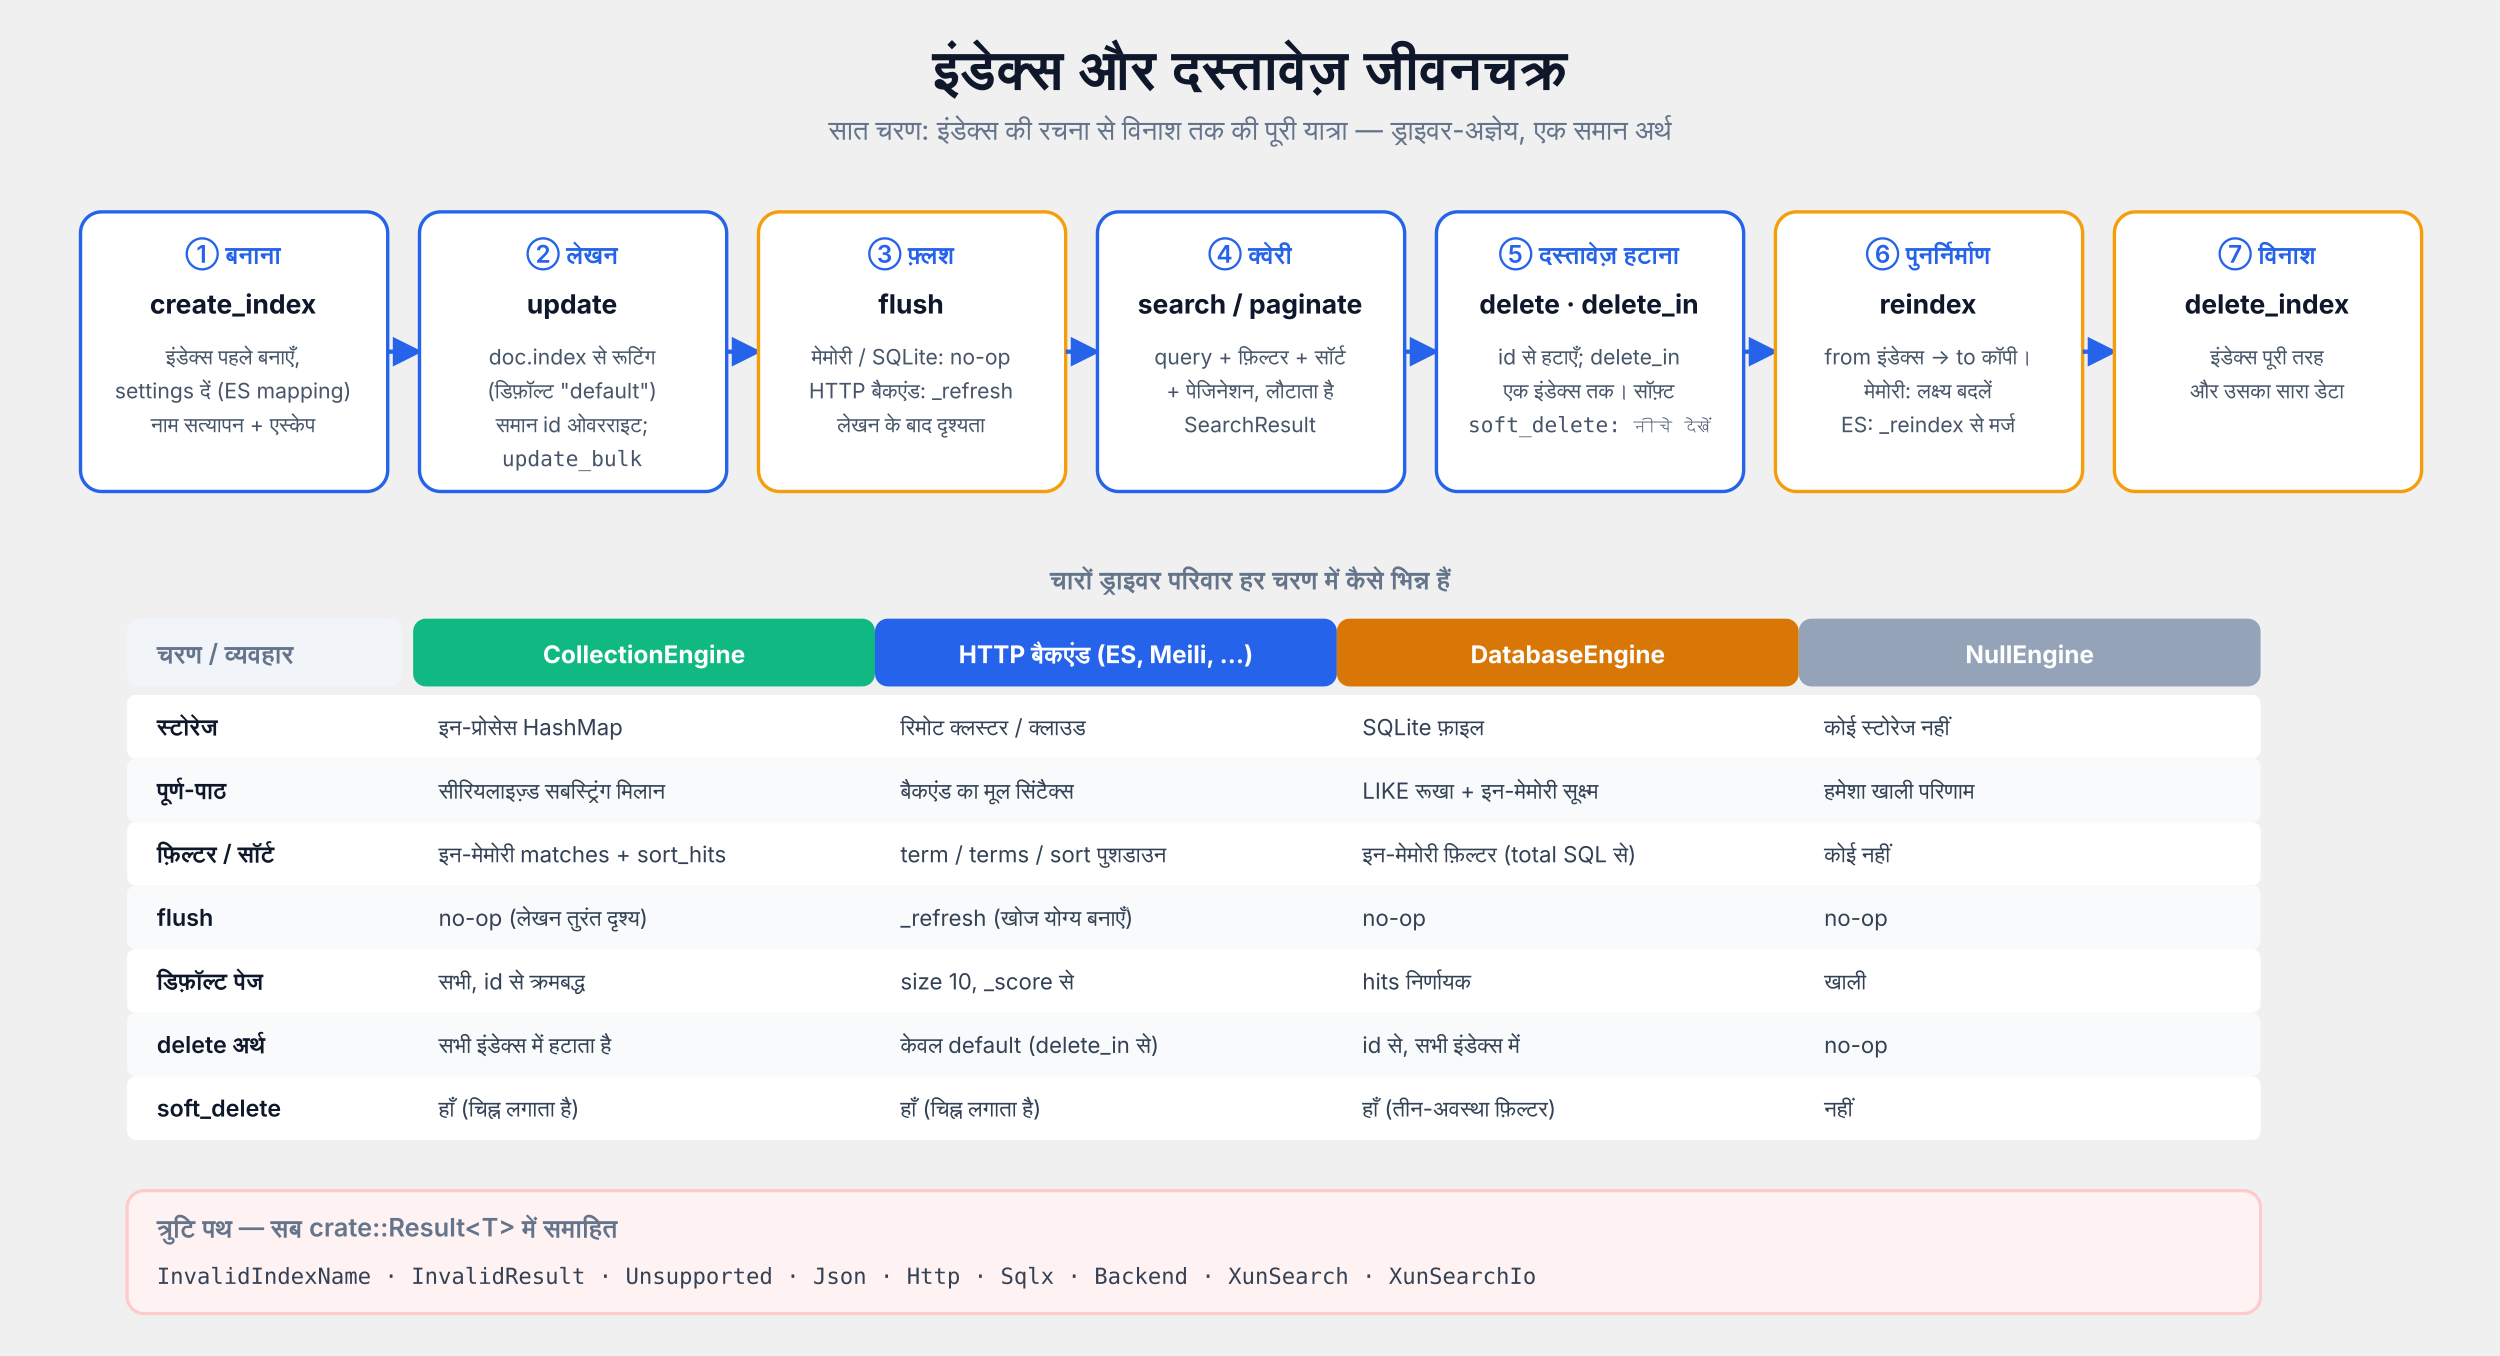
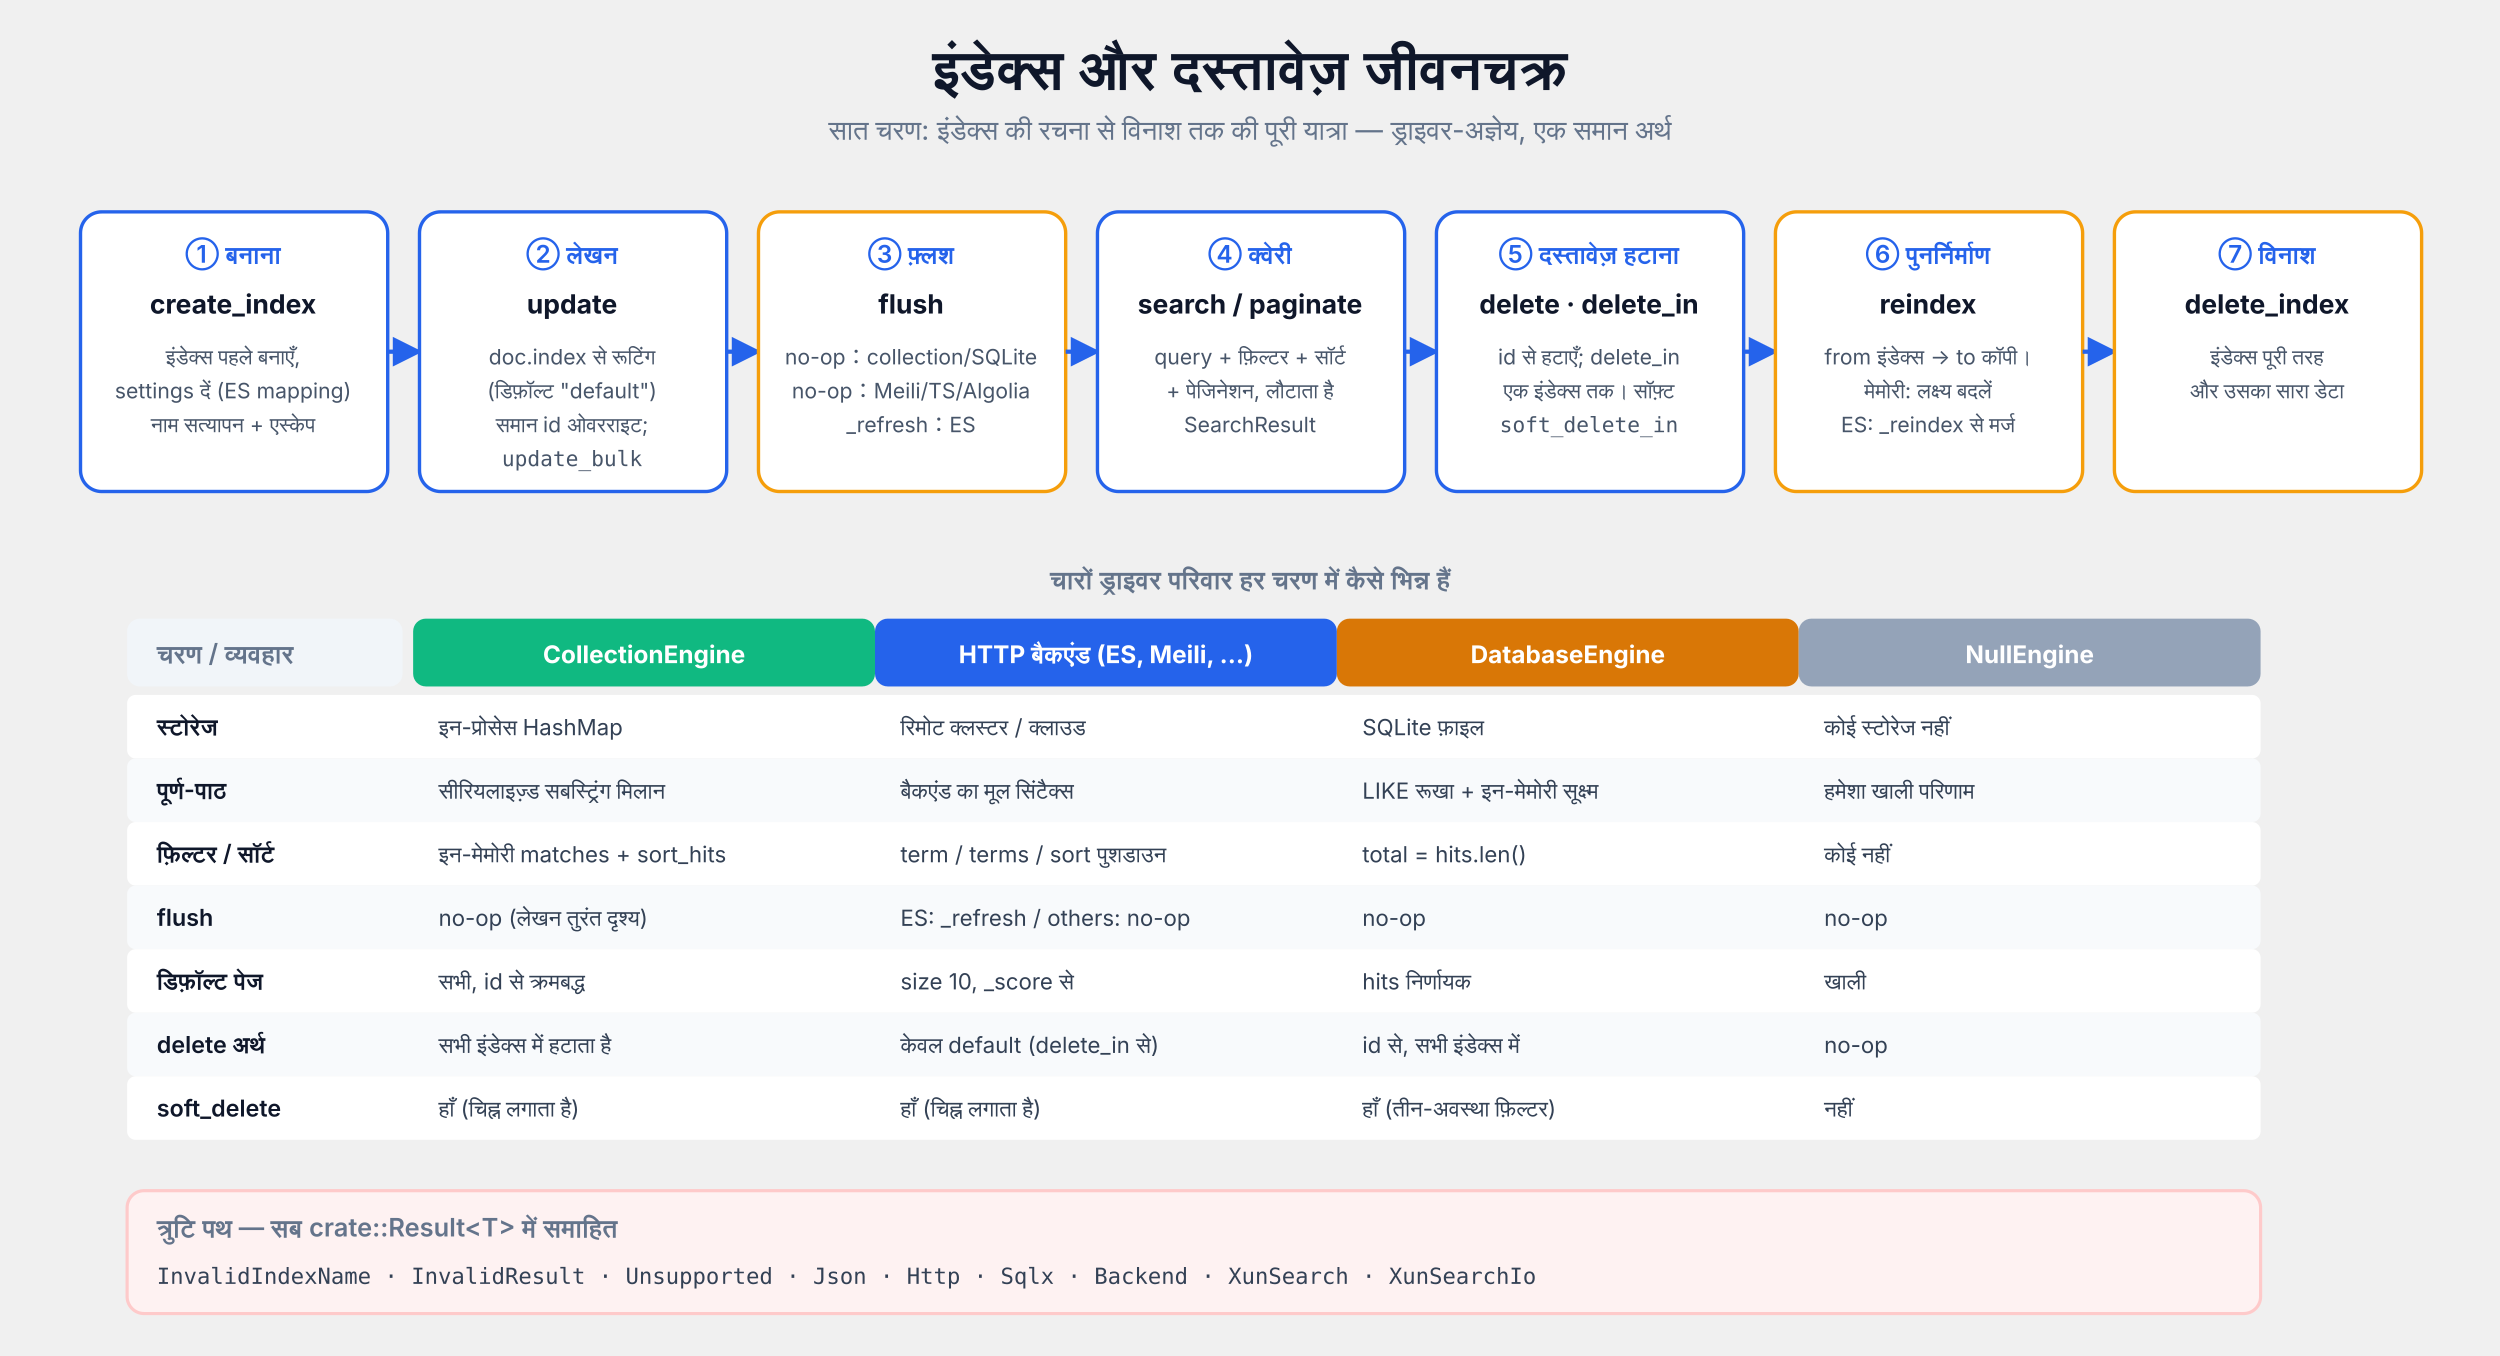
<svg xmlns="http://www.w3.org/2000/svg" viewBox="0 0 1180 640" font-family="system-ui, -apple-system, 'Segoe UI', sans-serif" role="img" aria-labelledby="lifeTitle">
  <defs>
    <marker id="arrow2" viewBox="0 0 10 10" refX="9" refY="5" markerWidth="7" markerHeight="7" orient="auto-start-reverse">
      <path d="M 0 0 L 10 5 L 0 10 z" fill="#2563eb" />
    </marker>
    <style>
      .title { font-size: 26px; font-weight: 700; fill: #0f172a; }
      .sub   { font-size: 13px; fill: #64748b; }
      .node  { fill: #ffffff; stroke: #2563eb; stroke-width: 1.6; }
      .node-alt { stroke: #f59e0b; }
      .step  { font-size: 11.5px; font-weight: 600; fill: #2563eb; }
      .name  { font-size: 12.5px; font-weight: 700; fill: #0f172a; }
      .desc  { font-size: 10px; fill: #475569; }
      .hdr   { font-size: 11.5px; font-weight: 700; fill: #ffffff; }
      .cell  { font-size: 10.5px; fill: #334155; }
      .rowlb { font-size: 11px; font-weight: 600; fill: #0f172a; }
      .lbl   { font-size: 12px; fill: #64748b; font-weight: 600; }
      .mono  { font-family: ui-monospace, SFMono-Regular, Menlo, monospace; }
    </style>
  </defs>
  <text x="590" y="42" text-anchor="middle" class="title">इंडेक्स और दस्तावेज़ जीवनचक्र</text>
  <text x="590" y="66" text-anchor="middle" class="sub">सात चरण: इंडेक्स की रचना से विनाश तक की पूरी यात्रा — ड्राइवर-अज्ञेय, एक समान अर्थ</text>
  <rect x="38" y="100" width="145" height="132" rx="10" class="node" />
  <text x="110" y="124" text-anchor="middle" class="step">① बनाना</text>
  <text x="110" y="148" text-anchor="middle" class="name">create_index</text>
  <text x="110" y="172" text-anchor="middle" class="desc">इंडेक्स पहले बनाएँ,</text>
  <text x="110" y="188" text-anchor="middle" class="desc">settings दें (ES mapping)</text>
  <text x="110" y="204" text-anchor="middle" class="desc">नाम सत्यापन + एस्केप</text>
  <line x1="183" y1="166" x2="198" y2="166" stroke="#2563eb" stroke-width="2" marker-end="url(#arrow2)" />
  <rect x="198" y="100" width="145" height="132" rx="10" class="node" />
  <text x="270" y="124" text-anchor="middle" class="step">② लेखन</text>
  <text x="270" y="148" text-anchor="middle" class="name">update</text>
  <text x="270" y="172" text-anchor="middle" class="desc">doc.index से रूटिंग</text>
  <text x="270" y="188" text-anchor="middle" class="desc">(डिफ़ॉल्ट "default")</text>
  <text x="270" y="204" text-anchor="middle" class="desc">समान id ओवरराइट;</text>
  <text x="270" y="220" text-anchor="middle" class="desc mono">update_bulk</text>
  <line x1="343" y1="166" x2="358" y2="166" stroke="#2563eb" stroke-width="2" marker-end="url(#arrow2)" />
  <rect x="358" y="100" width="145" height="132" rx="10" class="node node-alt" />
  <text x="430" y="124" text-anchor="middle" class="step">③ फ़्लश</text>
  <text x="430" y="148" text-anchor="middle" class="name">flush</text>
-   <text x="430" y="172" text-anchor="middle" class="desc">मेमोरी / SQLite: no-op</text>
-   <text x="430" y="188" text-anchor="middle" class="desc">HTTP बैकएंड: _refresh</text>
-   <text x="430" y="204" text-anchor="middle" class="desc">लेखन के बाद दृश्यता</text>
+   <text x="430" y="172" text-anchor="middle" class="desc">no-op：collection/SQLite</text>
+   <text x="430" y="188" text-anchor="middle" class="desc">no-op：Meili/TS/Algolia</text>
+   <text x="430" y="204" text-anchor="middle" class="desc">_refresh：ES</text>
  <line x1="503" y1="166" x2="518" y2="166" stroke="#2563eb" stroke-width="2" marker-end="url(#arrow2)" />
  <rect x="518" y="100" width="145" height="132" rx="10" class="node" />
  <text x="590" y="124" text-anchor="middle" class="step">④ क्वेरी</text>
  <text x="590" y="148" text-anchor="middle" class="name">search / paginate</text>
  <text x="590" y="172" text-anchor="middle" class="desc">query + फ़िल्टर + सॉर्ट</text>
  <text x="590" y="188" text-anchor="middle" class="desc">+ पेजिनेशन, लौटाता है</text>
  <text x="590" y="204" text-anchor="middle" class="desc">SearchResult</text>
  <line x1="663" y1="166" x2="678" y2="166" stroke="#2563eb" stroke-width="2" marker-end="url(#arrow2)" />
  <rect x="678" y="100" width="145" height="132" rx="10" class="node" />
  <text x="750" y="124" text-anchor="middle" class="step">⑤ दस्तावेज़ हटाना</text>
  <text x="750" y="148" text-anchor="middle" class="name">delete · delete_in</text>
  <text x="750" y="172" text-anchor="middle" class="desc">id से हटाएँ; delete_in</text>
  <text x="750" y="188" text-anchor="middle" class="desc">एक इंडेक्स तक। सॉफ़्ट</text>
-   <text x="750" y="204" text-anchor="middle" class="desc mono">soft_delete: नीचे देखें</text>
+   <text x="750" y="204" text-anchor="middle" class="desc mono">soft_delete_in</text>
  <line x1="823" y1="166" x2="838" y2="166" stroke="#2563eb" stroke-width="2" marker-end="url(#arrow2)" />
  <rect x="838" y="100" width="145" height="132" rx="10" class="node node-alt" />
  <text x="910" y="124" text-anchor="middle" class="step">⑥ पुनर्निर्माण</text>
  <text x="910" y="148" text-anchor="middle" class="name">reindex</text>
  <text x="910" y="172" text-anchor="middle" class="desc">from इंडेक्स → to कॉपी।</text>
  <text x="910" y="188" text-anchor="middle" class="desc">मेमोरी: लक्ष्य बदलें</text>
  <text x="910" y="204" text-anchor="middle" class="desc">ES: _reindex से मर्ज</text>
  <line x1="983" y1="166" x2="998" y2="166" stroke="#2563eb" stroke-width="2" marker-end="url(#arrow2)" />
  <rect x="998" y="100" width="145" height="132" rx="10" class="node node-alt" />
  <text x="1070" y="124" text-anchor="middle" class="step">⑦ विनाश</text>
  <text x="1070" y="148" text-anchor="middle" class="name">delete_index</text>
  <text x="1070" y="172" text-anchor="middle" class="desc">इंडेक्स पूरी तरह</text>
  <text x="1070" y="188" text-anchor="middle" class="desc">और उसका सारा डेटा</text>
  <text x="590" y="278" text-anchor="middle" class="lbl">चारों ड्राइवर परिवार हर चरण में कैसे भिन्न हैं</text>
  <rect x="60" y="292" width="130" height="32" rx="6" fill="#f1f5f9" />
  <rect x="195" y="292" width="218" height="32" rx="6" fill="#10b981" />
  <rect x="413" y="292" width="218" height="32" rx="6" fill="#2563eb" />
  <rect x="631" y="292" width="218" height="32" rx="6" fill="#d97706" />
  <rect x="849" y="292" width="218" height="32" rx="6" fill="#94a3b8" />
  <text x="74" y="313" class="lbl">चरण / व्यवहार</text>
  <text x="304" y="313" text-anchor="middle" class="hdr">CollectionEngine</text>
  <text x="522" y="313" text-anchor="middle" class="hdr">HTTP बैकएंड (ES, Meili, …)</text>
  <text x="740" y="313" text-anchor="middle" class="hdr">DatabaseEngine</text>
  <text x="958" y="313" text-anchor="middle" class="hdr">NullEngine</text>
  <rect x="60" y="328" width="1007" height="30" rx="4" fill="#ffffff" />
  <text x="74" y="347" class="rowlb">स्टोरेज</text>
  <text x="207" y="347" class="cell">इन-प्रोसेस HashMap</text>
  <text x="425" y="347" class="cell">रिमोट क्लस्टर / क्लाउड</text>
  <text x="643" y="347" class="cell">SQLite फ़ाइल</text>
  <text x="861" y="347" class="cell">कोई स्टोरेज नहीं</text>
  <rect x="60" y="358" width="1007" height="30" rx="4" fill="#f8fafc" />
  <text x="74" y="377" class="rowlb">पूर्ण-पाठ</text>
  <text x="207" y="377" class="cell">सीरियलाइज़्ड सबस्ट्रिंग मिलान</text>
  <text x="425" y="377" class="cell">बैकएंड का मूल सिंटैक्स</text>
  <text x="643" y="377" class="cell">LIKE रूखा + इन-मेमोरी सूक्ष्म</text>
  <text x="861" y="377" class="cell">हमेशा खाली परिणाम</text>
  <rect x="60" y="388" width="1007" height="30" rx="4" fill="#ffffff" />
  <text x="74" y="407" class="rowlb">फ़िल्टर / सॉर्ट</text>
  <text x="207" y="407" class="cell">इन-मेमोरी matches + sort_hits</text>
  <text x="425" y="407" class="cell">term / terms / sort पुशडाउन</text>
-   <text x="643" y="407" class="cell">इन-मेमोरी फ़िल्टर (total SQL से)</text>
+   <text x="643" y="407" class="cell">total = hits.len()</text>
  <text x="861" y="407" class="cell">कोई नहीं</text>
  <rect x="60" y="418" width="1007" height="30" rx="4" fill="#f8fafc" />
  <text x="74" y="437" class="rowlb">flush</text>
  <text x="207" y="437" class="cell">no-op (लेखन तुरंत दृश्य)</text>
-   <text x="425" y="437" class="cell">_refresh (खोज योग्य बनाएँ)</text>
+   <text x="425" y="437" class="cell">ES: _refresh / others: no-op</text>
  <text x="643" y="437" class="cell">no-op</text>
  <text x="861" y="437" class="cell">no-op</text>
  <rect x="60" y="448" width="1007" height="30" rx="4" fill="#ffffff" />
  <text x="74" y="467" class="rowlb">डिफ़ॉल्ट पेज</text>
  <text x="207" y="467" class="cell">सभी, id से क्रमबद्ध</text>
  <text x="425" y="467" class="cell">size 10, _score से</text>
  <text x="643" y="467" class="cell">hits निर्णायक</text>
  <text x="861" y="467" class="cell">खाली</text>
  <rect x="60" y="478" width="1007" height="30" rx="4" fill="#f8fafc" />
  <text x="74" y="497" class="rowlb">delete अर्थ</text>
  <text x="207" y="497" class="cell">सभी इंडेक्स में हटाता है</text>
  <text x="425" y="497" class="cell">केवल default (delete_in से)</text>
  <text x="643" y="497" class="cell">id से, सभी इंडेक्स में</text>
  <text x="861" y="497" class="cell">no-op</text>
  <rect x="60" y="508" width="1007" height="30" rx="4" fill="#ffffff" />
  <text x="74" y="527" class="rowlb">soft_delete</text>
  <text x="207" y="527" class="cell">हाँ (चिह्न लगाता है)</text>
  <text x="425" y="527" class="cell">हाँ (चिह्न लगाता है)</text>
  <text x="643" y="527" class="cell">हाँ (तीन-अवस्था फ़िल्टर)</text>
  <text x="861" y="527" class="cell">नहीं</text>
  <rect x="60" y="562" width="1007" height="58" rx="8" fill="#fef2f2" stroke="#fecaca" stroke-width="1.5" />
  <text x="74" y="584" class="lbl">त्रुटि पथ — सब crate::Result&lt;T&gt; में समाहित</text>
  <text x="74" y="606" class="cell mono">InvalidIndexName · InvalidResult · Unsupported · Json · Http · Sqlx · Backend · XunSearch · XunSearchIo</text>
</svg>
